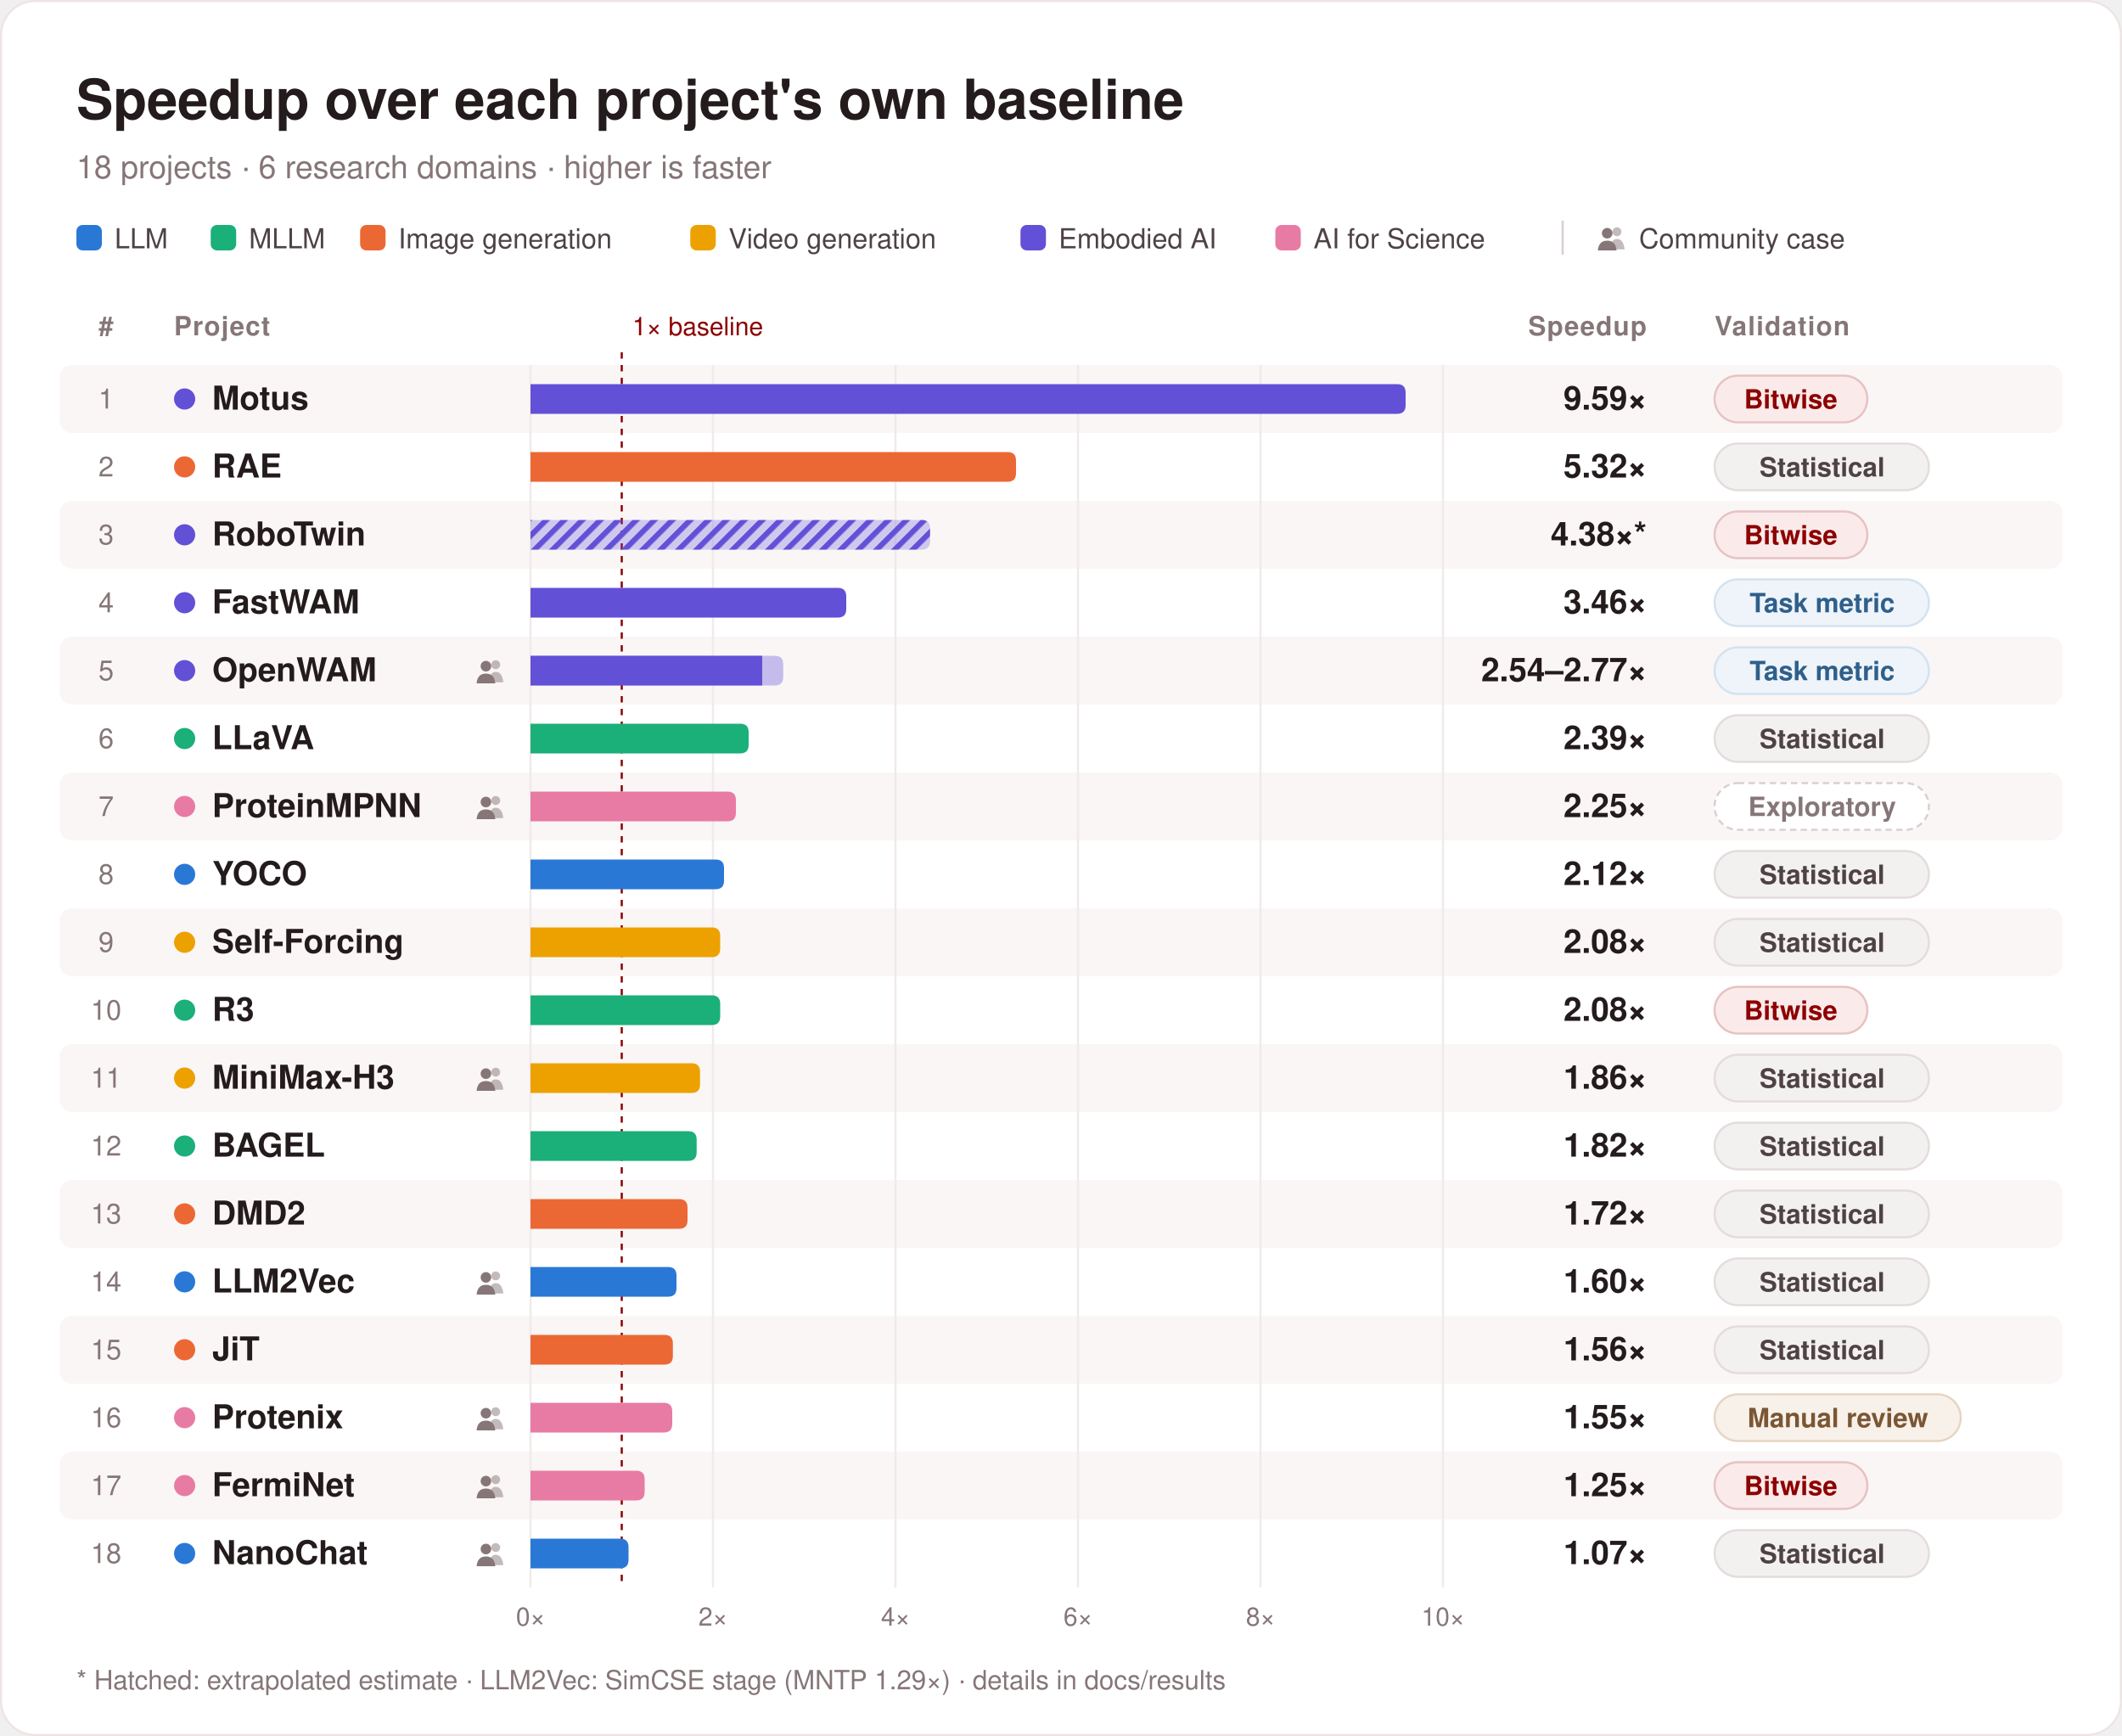
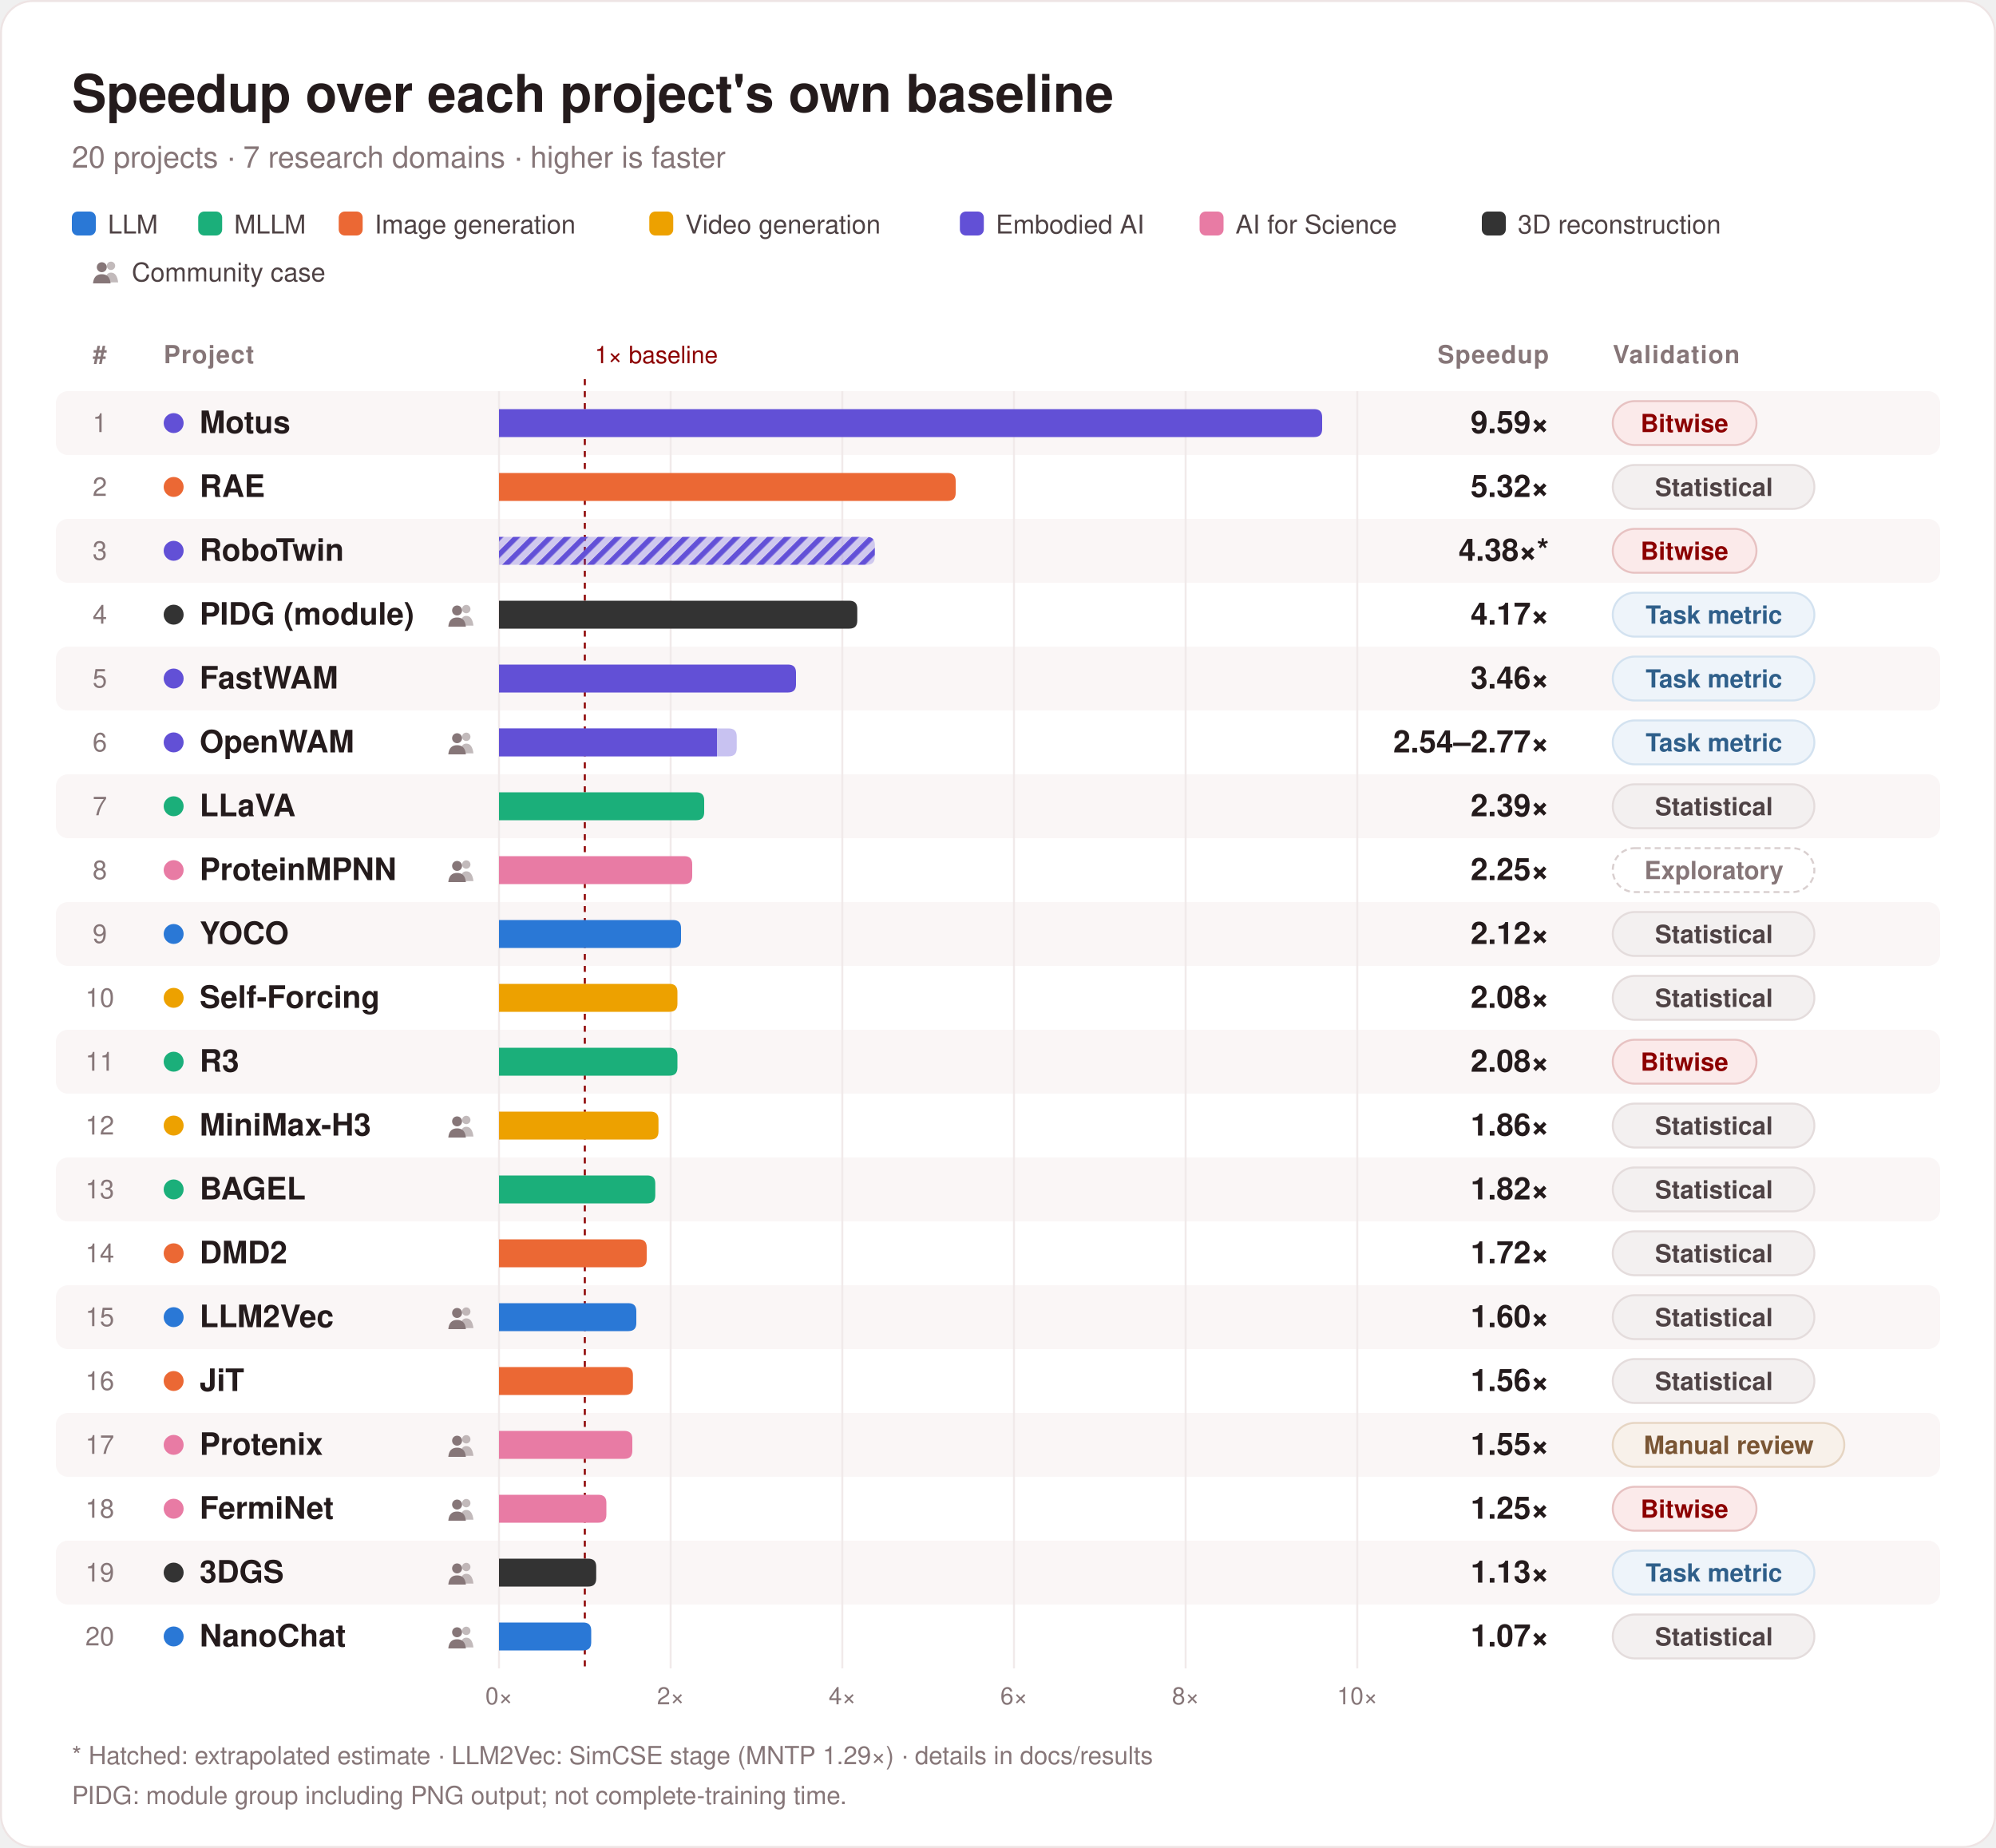
- <svg xmlns="http://www.w3.org/2000/svg" width="1000" height="818" viewBox="0 0 1000 818" role="img" aria-labelledby="t d">
+ <svg xmlns="http://www.w3.org/2000/svg" width="1000" height="926" viewBox="0 0 1000 926" role="img" aria-labelledby="t d">
  <defs>
    <pattern id="h-llm" width="6" height="6" patternUnits="userSpaceOnUse" patternTransform="rotate(45)">
      <rect width="6" height="6" fill="#2a78d6" fill-opacity=".28" />
      <rect width="2.6" height="6" fill="#2a78d6" />
    </pattern>
    <pattern id="h-mllm" width="6" height="6" patternUnits="userSpaceOnUse" patternTransform="rotate(45)">
      <rect width="6" height="6" fill="#1baf7a" fill-opacity=".28" />
      <rect width="2.6" height="6" fill="#1baf7a" />
    </pattern>
    <pattern id="h-img" width="6" height="6" patternUnits="userSpaceOnUse" patternTransform="rotate(45)">
      <rect width="6" height="6" fill="#eb6834" fill-opacity=".28" />
      <rect width="2.6" height="6" fill="#eb6834" />
    </pattern>
    <pattern id="h-vid" width="6" height="6" patternUnits="userSpaceOnUse" patternTransform="rotate(45)">
      <rect width="6" height="6" fill="#eda100" fill-opacity=".28" />
      <rect width="2.6" height="6" fill="#eda100" />
    </pattern>
    <pattern id="h-emb" width="6" height="6" patternUnits="userSpaceOnUse" patternTransform="rotate(45)">
      <rect width="6" height="6" fill="#6250d6" fill-opacity=".28" />
      <rect width="2.6" height="6" fill="#6250d6" />
    </pattern>
    <pattern id="h-sci" width="6" height="6" patternUnits="userSpaceOnUse" patternTransform="rotate(45)">
      <rect width="6" height="6" fill="#e87ba4" fill-opacity=".28" />
      <rect width="2.6" height="6" fill="#e87ba4" />
    </pattern>
+     <pattern id="h-3d" width="6" height="6" patternUnits="userSpaceOnUse" patternTransform="rotate(45)">
+       <rect width="6" height="6" fill="#333333" fill-opacity=".28" />
+       <rect width="2.6" height="6" fill="#333333" />
+     </pattern>
    <style>text{font-family:-apple-system,BlinkMacSystemFont,"Segoe UI","Helvetica Neue",Helvetica,Arial,"PingFang SC","Hiragino Sans GB","Microsoft YaHei","Noto Sans CJK SC",sans-serif}.title{font-size:26px;font-weight:700;fill:#241B1C}.sub{font-size:15px;fill:#867678}.col{font-size:12.5px;font-weight:600;fill:#867678;letter-spacing:.04em}.rank{font-size:13px;fill:#867678;font-variant-numeric:tabular-nums}.name{font-size:15.5px;font-weight:600;fill:#241B1C}.dom{font-size:13px;fill:#867678}.val{font-size:15.5px;font-weight:700;fill:#241B1C;font-variant-numeric:tabular-nums}.chip{font-size:12.5px;font-weight:600}.leg{font-size:13px;fill:#4E4244}.tick{font-size:12px;fill:#867678;font-variant-numeric:tabular-nums}.foot{font-size:12.5px;fill:#867678}.big{font-size:26px;font-weight:800;fill:#241B1C;font-variant-numeric:tabular-nums}.tl{font-size:13px;fill:#4E4244;font-variant-numeric:tabular-nums}.tlb{font-size:13px;font-weight:700;fill:#241B1C;font-variant-numeric:tabular-nums}.q{font-size:13px;fill:#4E4244}</style>
  </defs>
-   <rect x="0.5" y="0.5" width="999" height="817" rx="16" fill="#FFFFFF" stroke="#EEE4E4" />
+   <rect x="0.5" y="0.5" width="999" height="925" rx="16" fill="#FFFFFF" stroke="#EEE4E4" />
  <text x="36" y="56" class="title">Speedup over each project's own baseline</text>
-   <text x="36" y="84" class="sub">18 projects · 6 research domains · higher is faster</text>
+   <text x="36" y="84" class="sub">20 projects · 7 research domains · higher is faster</text>
  <rect x="36" y="106" width="12" height="12" rx="3" fill="#2a78d6" />
  <text x="54" y="117" class="leg">LLM</text>
  <rect x="99.3" y="106" width="12" height="12" rx="3" fill="#1baf7a" />
  <text x="117.3" y="117" class="leg">MLLM</text>
  <rect x="169.7" y="106" width="12" height="12" rx="3" fill="#eb6834" />
  <text x="187.7" y="117" class="leg">Image generation</text>
  <rect x="325.3" y="106" width="12" height="12" rx="3" fill="#eda100" />
  <text x="343.3" y="117" class="leg">Video generation</text>
  <rect x="480.9" y="106" width="12" height="12" rx="3" fill="#6250d6" />
  <text x="498.9" y="117" class="leg">Embodied AI</text>
-   <rect x="601.0" y="106" width="12" height="12" rx="3" fill="#e87ba4" />
-   <text x="619.0" y="117" class="leg">AI for Science</text>
-   <line x1="736.4" y1="104" x2="736.4" y2="120" stroke="#D9CFCF" stroke-width="1" />
-   <g fill="#867678">
-     <g fill-opacity=".5">
-       <circle cx="762.0" cy="109.2" r="2.1" />
-       <path d="M758.8 117.5Q759.2 112.6 762.0 112.6Q765.0 112.6 765.6 117.5Z" />
-     </g>
-     <circle cx="757.4" cy="109.9" r="2.5" />
-     <path d="M753.0 118.0Q753.4 113.4 757.4 113.4Q761.4 113.4 761.8 118.0Z" />
-   </g>
-   <text x="772.4" y="117" class="leg">Community case</text>
-   <text x="50" y="158" class="col" text-anchor="middle">#</text>
-   <text x="82" y="158" class="col">Project</text>
-   <text x="776" y="158" class="col" text-anchor="end">Speedup</text>
-   <text x="808" y="158" class="col">Validation</text>
-   <rect x="28" y="172" width="944" height="32" rx="6" fill="#FAF6F6" />
-   <rect x="28" y="236" width="944" height="32" rx="6" fill="#FAF6F6" />
-   <rect x="28" y="300" width="944" height="32" rx="6" fill="#FAF6F6" />
-   <rect x="28" y="364" width="944" height="32" rx="6" fill="#FAF6F6" />
-   <rect x="28" y="428" width="944" height="32" rx="6" fill="#FAF6F6" />
-   <rect x="28" y="492" width="944" height="32" rx="6" fill="#FAF6F6" />
-   <rect x="28" y="556" width="944" height="32" rx="6" fill="#FAF6F6" />
-   <rect x="28" y="620" width="944" height="32" rx="6" fill="#FAF6F6" />
-   <rect x="28" y="684" width="944" height="32" rx="6" fill="#FAF6F6" />
-   <line x1="250.0" y1="172" x2="250.0" y2="748" stroke="#F1EAEA" stroke-width="1" />
-   <text x="250.0" y="766" class="tick" text-anchor="middle">0×</text>
-   <line x1="336.0" y1="172" x2="336.0" y2="748" stroke="#F1EAEA" stroke-width="1" />
-   <text x="336.0" y="766" class="tick" text-anchor="middle">2×</text>
-   <line x1="422.0" y1="172" x2="422.0" y2="748" stroke="#F1EAEA" stroke-width="1" />
-   <text x="422.0" y="766" class="tick" text-anchor="middle">4×</text>
-   <line x1="508.0" y1="172" x2="508.0" y2="748" stroke="#F1EAEA" stroke-width="1" />
-   <text x="508.0" y="766" class="tick" text-anchor="middle">6×</text>
-   <line x1="594.0" y1="172" x2="594.0" y2="748" stroke="#F1EAEA" stroke-width="1" />
-   <text x="594.0" y="766" class="tick" text-anchor="middle">8×</text>
-   <line x1="680.0" y1="172" x2="680.0" y2="748" stroke="#F1EAEA" stroke-width="1" />
-   <text x="680.0" y="766" class="tick" text-anchor="middle">10×</text>
-   <line x1="293.0" y1="166" x2="293.0" y2="748" stroke="#8C0000" stroke-width="1" stroke-dasharray="3 3" />
-   <text x="298.0" y="158" class="tick" fill="#8C0000" style="fill:#8C0000">1× baseline</text>
-   <text x="50" y="192.5" class="rank" text-anchor="middle">1</text>
-   <circle cx="87" cy="188.0" r="5" fill="#6250d6" />
-   <text x="100" y="193.0" class="name">Motus</text>
-   <path d="M250.0 181.0H658.4Q662.4 181.0 662.4 185.0V191.0Q662.4 195.0 658.4 195.0H250.0Z" fill="#6250d6" />
-   <text x="776" y="193.0" class="val" text-anchor="end">9.59×</text>
-   <rect x="808" y="177.0" width="72" height="22" rx="11" fill="#FBEAEA" stroke="#E7C2C2" />
-   <text x="843.9" y="192.5" class="chip" text-anchor="middle" style="fill:#8C0000">Bitwise</text>
-   <text x="50" y="224.5" class="rank" text-anchor="middle">2</text>
-   <circle cx="87" cy="220.0" r="5" fill="#eb6834" />
-   <text x="100" y="225.0" class="name">RAE</text>
-   <path d="M250.0 213.0H474.8Q478.8 213.0 478.8 217.0V223.0Q478.8 227.0 474.8 227.0H250.0Z" fill="#eb6834" />
-   <text x="776" y="225.0" class="val" text-anchor="end">5.32×</text>
-   <rect x="808" y="209.0" width="101" height="22" rx="11" fill="#F3F0F0" stroke="#E4DCDC" />
-   <text x="858.7" y="224.5" class="chip" text-anchor="middle" style="fill:#4E4244">Statistical</text>
-   <text x="50" y="256.5" class="rank" text-anchor="middle">3</text>
-   <circle cx="87" cy="252.0" r="5" fill="#6250d6" />
-   <text x="100" y="257.0" class="name">RoboTwin</text>
-   <path d="M250.0 245.0H434.3Q438.3 245.0 438.3 249.0V255.0Q438.3 259.0 434.3 259.0H250.0Z" fill="url(#h-emb)" />
-   <text x="776" y="257.0" class="val" text-anchor="end">4.38×*</text>
-   <rect x="808" y="241.0" width="72" height="22" rx="11" fill="#FBEAEA" stroke="#E7C2C2" />
-   <text x="843.9" y="256.5" class="chip" text-anchor="middle" style="fill:#8C0000">Bitwise</text>
-   <text x="50" y="288.5" class="rank" text-anchor="middle">4</text>
-   <circle cx="87" cy="284.0" r="5" fill="#6250d6" />
-   <text x="100" y="289.0" class="name">FastWAM</text>
-   <path d="M250.0 277.0H394.8Q398.8 277.0 398.8 281.0V287.0Q398.8 291.0 394.8 291.0H250.0Z" fill="#6250d6" />
-   <text x="776" y="289.0" class="val" text-anchor="end">3.46×</text>
-   <rect x="808" y="273.0" width="101" height="22" rx="11" fill="#EEF4FA" stroke="#D3E2F0" />
-   <text x="858.7" y="288.5" class="chip" text-anchor="middle" style="fill:#2F5F8A">Task metric</text>
-   <text x="50" y="320.5" class="rank" text-anchor="middle">5</text>
-   <circle cx="87" cy="316.0" r="5" fill="#6250d6" />
-   <text x="100" y="321.0" class="name">OpenWAM</text>
-   <g fill="#867678">
-     <g fill-opacity=".5">
-       <circle cx="233.6" cy="313.2" r="2.1" />
-       <path d="M230.4 321.5Q230.8 316.6 233.6 316.6Q236.6 316.6 237.2 321.5Z" />
-     </g>
-     <circle cx="229.0" cy="313.9" r="2.5" />
-     <path d="M224.6 322.0Q225.0 317.4 229.0 317.4Q233.0 317.4 233.4 322.0Z" />
-   </g>
-   <path d="M250.0 309.0H365.1Q369.1 309.0 369.1 313.0V319.0Q369.1 323.0 365.1 323.0H250.0Z" fill="#6250d6" fill-opacity=".35" />
-   <path d="M250.0 309.0H359.2Q359.2 309.0 359.2 309.0V323.0Q359.2 323.0 359.2 323.0H250.0Z" fill="#6250d6" />
-   <text x="776" y="321.0" class="val" text-anchor="end">2.54–2.77×</text>
-   <rect x="808" y="305.0" width="101" height="22" rx="11" fill="#EEF4FA" stroke="#D3E2F0" />
-   <text x="858.7" y="320.5" class="chip" text-anchor="middle" style="fill:#2F5F8A">Task metric</text>
-   <text x="50" y="352.5" class="rank" text-anchor="middle">6</text>
-   <circle cx="87" cy="348.0" r="5" fill="#1baf7a" />
-   <text x="100" y="353.0" class="name">LLaVA</text>
-   <path d="M250.0 341.0H348.8Q352.8 341.0 352.8 345.0V351.0Q352.8 355.0 348.8 355.0H250.0Z" fill="#1baf7a" />
-   <text x="776" y="353.0" class="val" text-anchor="end">2.39×</text>
-   <rect x="808" y="337.0" width="101" height="22" rx="11" fill="#F3F0F0" stroke="#E4DCDC" />
-   <text x="858.7" y="352.5" class="chip" text-anchor="middle" style="fill:#4E4244">Statistical</text>
-   <text x="50" y="384.5" class="rank" text-anchor="middle">7</text>
-   <circle cx="87" cy="380.0" r="5" fill="#e87ba4" />
-   <text x="100" y="385.0" class="name">ProteinMPNN</text>
-   <g fill="#867678">
-     <g fill-opacity=".5">
-       <circle cx="233.6" cy="377.2" r="2.1" />
-       <path d="M230.4 385.5Q230.8 380.6 233.6 380.6Q236.6 380.6 237.2 385.5Z" />
-     </g>
-     <circle cx="229.0" cy="377.9" r="2.5" />
-     <path d="M224.6 386.0Q225.0 381.4 229.0 381.4Q233.0 381.4 233.4 386.0Z" />
-   </g>
-   <path d="M250.0 373.0H342.8Q346.8 373.0 346.8 377.0V383.0Q346.8 387.0 342.8 387.0H250.0Z" fill="#e87ba4" />
-   <text x="776" y="385.0" class="val" text-anchor="end">2.25×</text>
-   <rect x="808" y="369.0" width="101" height="22" rx="11" fill="#FFFFFF" stroke="#D9CFCF" stroke-dasharray="3 2" />
-   <text x="858.7" y="384.5" class="chip" text-anchor="middle" style="fill:#867678">Exploratory</text>
-   <text x="50" y="416.5" class="rank" text-anchor="middle">8</text>
-   <circle cx="87" cy="412.0" r="5" fill="#2a78d6" />
-   <text x="100" y="417.0" class="name">YOCO</text>
-   <path d="M250.0 405.0H337.2Q341.2 405.0 341.2 409.0V415.0Q341.2 419.0 337.2 419.0H250.0Z" fill="#2a78d6" />
-   <text x="776" y="417.0" class="val" text-anchor="end">2.12×</text>
-   <rect x="808" y="401.0" width="101" height="22" rx="11" fill="#F3F0F0" stroke="#E4DCDC" />
-   <text x="858.7" y="416.5" class="chip" text-anchor="middle" style="fill:#4E4244">Statistical</text>
-   <text x="50" y="448.5" class="rank" text-anchor="middle">9</text>
-   <circle cx="87" cy="444.0" r="5" fill="#eda100" />
-   <text x="100" y="449.0" class="name">Self-Forcing</text>
-   <path d="M250.0 437.0H335.4Q339.4 437.0 339.4 441.0V447.0Q339.4 451.0 335.4 451.0H250.0Z" fill="#eda100" />
-   <text x="776" y="449.0" class="val" text-anchor="end">2.08×</text>
-   <rect x="808" y="433.0" width="101" height="22" rx="11" fill="#F3F0F0" stroke="#E4DCDC" />
-   <text x="858.7" y="448.5" class="chip" text-anchor="middle" style="fill:#4E4244">Statistical</text>
-   <text x="50" y="480.5" class="rank" text-anchor="middle">10</text>
-   <circle cx="87" cy="476.0" r="5" fill="#1baf7a" />
-   <text x="100" y="481.0" class="name">R3</text>
-   <path d="M250.0 469.0H335.4Q339.4 469.0 339.4 473.0V479.0Q339.4 483.0 335.4 483.0H250.0Z" fill="#1baf7a" />
-   <text x="776" y="481.0" class="val" text-anchor="end">2.08×</text>
-   <rect x="808" y="465.0" width="72" height="22" rx="11" fill="#FBEAEA" stroke="#E7C2C2" />
-   <text x="843.9" y="480.5" class="chip" text-anchor="middle" style="fill:#8C0000">Bitwise</text>
-   <text x="50" y="512.5" class="rank" text-anchor="middle">11</text>
-   <circle cx="87" cy="508.0" r="5" fill="#eda100" />
-   <text x="100" y="513.0" class="name">MiniMax-H3</text>
-   <g fill="#867678">
-     <g fill-opacity=".5">
-       <circle cx="233.6" cy="505.2" r="2.1" />
-       <path d="M230.4 513.5Q230.8 508.6 233.6 508.6Q236.6 508.6 237.2 513.5Z" />
-     </g>
-     <circle cx="229.0" cy="505.9" r="2.5" />
-     <path d="M224.6 514.0Q225.0 509.4 229.0 509.4Q233.0 509.4 233.4 514.0Z" />
-   </g>
-   <path d="M250.0 501.0H325.9Q329.9 501.0 329.9 505.0V511.0Q329.9 515.0 325.9 515.0H250.0Z" fill="#eda100" />
-   <text x="776" y="513.0" class="val" text-anchor="end">1.86×</text>
-   <rect x="808" y="497.0" width="101" height="22" rx="11" fill="#F3F0F0" stroke="#E4DCDC" />
-   <text x="858.7" y="512.5" class="chip" text-anchor="middle" style="fill:#4E4244">Statistical</text>
-   <text x="50" y="544.5" class="rank" text-anchor="middle">12</text>
-   <circle cx="87" cy="540.0" r="5" fill="#1baf7a" />
-   <text x="100" y="545.0" class="name">BAGEL</text>
-   <path d="M250.0 533.0H324.3Q328.3 533.0 328.3 537.0V543.0Q328.3 547.0 324.3 547.0H250.0Z" fill="#1baf7a" />
-   <text x="776" y="545.0" class="val" text-anchor="end">1.82×</text>
-   <rect x="808" y="529.0" width="101" height="22" rx="11" fill="#F3F0F0" stroke="#E4DCDC" />
-   <text x="858.7" y="544.5" class="chip" text-anchor="middle" style="fill:#4E4244">Statistical</text>
-   <text x="50" y="576.5" class="rank" text-anchor="middle">13</text>
-   <circle cx="87" cy="572.0" r="5" fill="#eb6834" />
-   <text x="100" y="577.0" class="name">DMD2</text>
-   <path d="M250.0 565.0H320.0Q324.0 565.0 324.0 569.0V575.0Q324.0 579.0 320.0 579.0H250.0Z" fill="#eb6834" />
-   <text x="776" y="577.0" class="val" text-anchor="end">1.72×</text>
-   <rect x="808" y="561.0" width="101" height="22" rx="11" fill="#F3F0F0" stroke="#E4DCDC" />
-   <text x="858.7" y="576.5" class="chip" text-anchor="middle" style="fill:#4E4244">Statistical</text>
-   <text x="50" y="608.5" class="rank" text-anchor="middle">14</text>
-   <circle cx="87" cy="604.0" r="5" fill="#2a78d6" />
-   <text x="100" y="609.0" class="name">LLM2Vec</text>
-   <g fill="#867678">
-     <g fill-opacity=".5">
-       <circle cx="233.6" cy="601.2" r="2.1" />
-       <path d="M230.4 609.5Q230.8 604.6 233.6 604.6Q236.6 604.6 237.2 609.5Z" />
-     </g>
-     <circle cx="229.0" cy="601.9" r="2.5" />
-     <path d="M224.6 610.0Q225.0 605.4 229.0 605.4Q233.0 605.4 233.4 610.0Z" />
-   </g>
-   <path d="M250.0 597.0H314.8Q318.8 597.0 318.8 601.0V607.0Q318.8 611.0 314.8 611.0H250.0Z" fill="#2a78d6" />
-   <text x="776" y="609.0" class="val" text-anchor="end">1.60×</text>
-   <rect x="808" y="593.0" width="101" height="22" rx="11" fill="#F3F0F0" stroke="#E4DCDC" />
-   <text x="858.7" y="608.5" class="chip" text-anchor="middle" style="fill:#4E4244">Statistical</text>
-   <text x="50" y="640.5" class="rank" text-anchor="middle">15</text>
-   <circle cx="87" cy="636.0" r="5" fill="#eb6834" />
-   <text x="100" y="641.0" class="name">JiT</text>
-   <path d="M250.0 629.0H313.1Q317.1 629.0 317.1 633.0V639.0Q317.1 643.0 313.1 643.0H250.0Z" fill="#eb6834" />
-   <text x="776" y="641.0" class="val" text-anchor="end">1.56×</text>
-   <rect x="808" y="625.0" width="101" height="22" rx="11" fill="#F3F0F0" stroke="#E4DCDC" />
-   <text x="858.7" y="640.5" class="chip" text-anchor="middle" style="fill:#4E4244">Statistical</text>
-   <text x="50" y="672.5" class="rank" text-anchor="middle">16</text>
-   <circle cx="87" cy="668.0" r="5" fill="#e87ba4" />
-   <text x="100" y="673.0" class="name">Protenix</text>
-   <g fill="#867678">
-     <g fill-opacity=".5">
-       <circle cx="233.6" cy="665.2" r="2.1" />
-       <path d="M230.4 673.5Q230.8 668.6 233.6 668.6Q236.6 668.6 237.2 673.5Z" />
-     </g>
-     <circle cx="229.0" cy="665.9" r="2.5" />
-     <path d="M224.6 674.0Q225.0 669.4 229.0 669.4Q233.0 669.4 233.4 674.0Z" />
-   </g>
-   <path d="M250.0 661.0H312.8Q316.8 661.0 316.8 665.0V671.0Q316.8 675.0 312.8 675.0H250.0Z" fill="#e87ba4" />
-   <text x="776" y="673.0" class="val" text-anchor="end">1.55×</text>
-   <rect x="808" y="657.0" width="116" height="22" rx="11" fill="#F8F1EA" stroke="#E6D5C3" />
-   <text x="866.1" y="672.5" class="chip" text-anchor="middle" style="fill:#7A5634">Manual review</text>
-   <text x="50" y="704.5" class="rank" text-anchor="middle">17</text>
-   <circle cx="87" cy="700.0" r="5" fill="#e87ba4" />
-   <text x="100" y="705.0" class="name">FermiNet</text>
-   <g fill="#867678">
-     <g fill-opacity=".5">
-       <circle cx="233.6" cy="697.2" r="2.1" />
-       <path d="M230.4 705.5Q230.8 700.6 233.6 700.6Q236.6 700.6 237.2 705.5Z" />
-     </g>
-     <circle cx="229.0" cy="697.9" r="2.5" />
-     <path d="M224.6 706.0Q225.0 701.4 229.0 701.4Q233.0 701.4 233.4 706.0Z" />
-   </g>
-   <path d="M250.0 693.0H299.8Q303.8 693.0 303.8 697.0V703.0Q303.8 707.0 299.8 707.0H250.0Z" fill="#e87ba4" />
-   <text x="776" y="705.0" class="val" text-anchor="end">1.25×</text>
-   <rect x="808" y="689.0" width="72" height="22" rx="11" fill="#FBEAEA" stroke="#E7C2C2" />
-   <text x="843.9" y="704.5" class="chip" text-anchor="middle" style="fill:#8C0000">Bitwise</text>
-   <text x="50" y="736.5" class="rank" text-anchor="middle">18</text>
-   <circle cx="87" cy="732.0" r="5" fill="#2a78d6" />
-   <text x="100" y="737.0" class="name">NanoChat</text>
-   <g fill="#867678">
-     <g fill-opacity=".5">
-       <circle cx="233.6" cy="729.2" r="2.1" />
-       <path d="M230.4 737.5Q230.8 732.6 233.6 732.6Q236.6 732.6 237.2 737.5Z" />
-     </g>
-     <circle cx="229.0" cy="729.9" r="2.5" />
-     <path d="M224.6 738.0Q225.0 733.4 229.0 733.4Q233.0 733.4 233.4 738.0Z" />
-   </g>
-   <path d="M250.0 725.0H292.2Q296.2 725.0 296.2 729.0V735.0Q296.2 739.0 292.2 739.0H250.0Z" fill="#2a78d6" />
-   <text x="776" y="737.0" class="val" text-anchor="end">1.07×</text>
-   <rect x="808" y="721.0" width="101" height="22" rx="11" fill="#F3F0F0" stroke="#E4DCDC" />
-   <text x="858.7" y="736.5" class="chip" text-anchor="middle" style="fill:#4E4244">Statistical</text>
-   <text x="36" y="796" class="foot">* Hatched: extrapolated estimate · LLM2Vec: SimCSE stage (MNTP 1.29×) · details in docs/results</text>
+   <rect x="601" y="106" width="12" height="12" rx="3" fill="#e87ba4" />
+   <text x="619" y="117" class="leg">AI for Science</text>
+   <rect x="742.4" y="106" width="12" height="12" rx="3" fill="#333333" />
+   <text x="760.4" y="117" class="leg">3D reconstruction</text>
+   <g fill="#867678">
+     <g fill-opacity=".5">
+       <circle cx="55.6" cy="133.2" r="2.1" />
+       <path d="M52.4 141.5Q52.8 136.6 55.6 136.6Q58.6 136.6 59.2 141.5Z" />
+     </g>
+     <circle cx="51.0" cy="133.9" r="2.5" />
+     <path d="M46.6 142.0Q47.0 137.4 51.0 137.4Q55.0 137.4 55.4 142.0Z" />
+   </g>
+   <text x="66.0" y="141" class="leg">Community case</text>
+   <text x="50" y="182" class="col" text-anchor="middle">#</text>
+   <text x="82" y="182" class="col">Project</text>
+   <text x="776" y="182" class="col" text-anchor="end">Speedup</text>
+   <text x="808" y="182" class="col">Validation</text>
+   <rect x="28" y="196" width="944" height="32" rx="6" fill="#FAF6F6" />
+   <rect x="28" y="260" width="944" height="32" rx="6" fill="#FAF6F6" />
+   <rect x="28" y="324" width="944" height="32" rx="6" fill="#FAF6F6" />
+   <rect x="28" y="388" width="944" height="32" rx="6" fill="#FAF6F6" />
+   <rect x="28" y="452" width="944" height="32" rx="6" fill="#FAF6F6" />
+   <rect x="28" y="516" width="944" height="32" rx="6" fill="#FAF6F6" />
+   <rect x="28" y="580" width="944" height="32" rx="6" fill="#FAF6F6" />
+   <rect x="28" y="644" width="944" height="32" rx="6" fill="#FAF6F6" />
+   <rect x="28" y="708" width="944" height="32" rx="6" fill="#FAF6F6" />
+   <rect x="28" y="772" width="944" height="32" rx="6" fill="#FAF6F6" />
+   <line x1="250.0" y1="196" x2="250.0" y2="836" stroke="#F1EAEA" stroke-width="1" />
+   <text x="250.0" y="854" class="tick" text-anchor="middle">0×</text>
+   <line x1="336.0" y1="196" x2="336.0" y2="836" stroke="#F1EAEA" stroke-width="1" />
+   <text x="336.0" y="854" class="tick" text-anchor="middle">2×</text>
+   <line x1="422.0" y1="196" x2="422.0" y2="836" stroke="#F1EAEA" stroke-width="1" />
+   <text x="422.0" y="854" class="tick" text-anchor="middle">4×</text>
+   <line x1="508.0" y1="196" x2="508.0" y2="836" stroke="#F1EAEA" stroke-width="1" />
+   <text x="508.0" y="854" class="tick" text-anchor="middle">6×</text>
+   <line x1="594.0" y1="196" x2="594.0" y2="836" stroke="#F1EAEA" stroke-width="1" />
+   <text x="594.0" y="854" class="tick" text-anchor="middle">8×</text>
+   <line x1="680.0" y1="196" x2="680.0" y2="836" stroke="#F1EAEA" stroke-width="1" />
+   <text x="680.0" y="854" class="tick" text-anchor="middle">10×</text>
+   <line x1="293.0" y1="190" x2="293.0" y2="836" stroke="#8C0000" stroke-width="1" stroke-dasharray="3 3" />
+   <text x="298.0" y="182" class="tick" fill="#8C0000" style="fill:#8C0000">1× baseline</text>
+   <text x="50" y="216.5" class="rank" text-anchor="middle">1</text>
+   <circle cx="87" cy="212.0" r="5" fill="#6250d6" />
+   <text x="100" y="217.0" class="name">Motus</text>
+   <path d="M250.0 205.0H658.4Q662.4 205.0 662.4 209.0V215.0Q662.4 219.0 658.4 219.0H250.0Z" fill="#6250d6" />
+   <text x="776" y="217.0" class="val" text-anchor="end">9.59×</text>
+   <rect x="808" y="201.0" width="72" height="22" rx="11" fill="#FBEAEA" stroke="#E7C2C2" />
+   <text x="843.9" y="216.5" class="chip" text-anchor="middle" style="fill:#8C0000">Bitwise</text>
+   <text x="50" y="248.5" class="rank" text-anchor="middle">2</text>
+   <circle cx="87" cy="244.0" r="5" fill="#eb6834" />
+   <text x="100" y="249.0" class="name">RAE</text>
+   <path d="M250.0 237.0H474.8Q478.8 237.0 478.8 241.0V247.0Q478.8 251.0 474.8 251.0H250.0Z" fill="#eb6834" />
+   <text x="776" y="249.0" class="val" text-anchor="end">5.32×</text>
+   <rect x="808" y="233.0" width="101" height="22" rx="11" fill="#F3F0F0" stroke="#E4DCDC" />
+   <text x="858.7" y="248.5" class="chip" text-anchor="middle" style="fill:#4E4244">Statistical</text>
+   <text x="50" y="280.5" class="rank" text-anchor="middle">3</text>
+   <circle cx="87" cy="276.0" r="5" fill="#6250d6" />
+   <text x="100" y="281.0" class="name">RoboTwin</text>
+   <path d="M250.0 269.0H434.3Q438.3 269.0 438.3 273.0V279.0Q438.3 283.0 434.3 283.0H250.0Z" fill="url(#h-emb)" />
+   <text x="776" y="281.0" class="val" text-anchor="end">4.38×*</text>
+   <rect x="808" y="265.0" width="72" height="22" rx="11" fill="#FBEAEA" stroke="#E7C2C2" />
+   <text x="843.9" y="280.5" class="chip" text-anchor="middle" style="fill:#8C0000">Bitwise</text>
+   <text x="50" y="312.5" class="rank" text-anchor="middle">4</text>
+   <circle cx="87" cy="308.0" r="5" fill="#333333" />
+   <text x="100" y="313.0" class="name">PIDG (module)</text>
+   <g fill="#867678">
+     <g fill-opacity=".5">
+       <circle cx="233.6" cy="305.2" r="2.1" />
+       <path d="M230.4 313.5Q230.8 308.6 233.6 308.6Q236.6 308.6 237.2 313.5Z" />
+     </g>
+     <circle cx="229.0" cy="305.9" r="2.5" />
+     <path d="M224.6 314.0Q225.0 309.4 229.0 309.4Q233.0 309.4 233.4 314.0Z" />
+   </g>
+   <path d="M250.0 301.0H425.5Q429.5 301.0 429.5 305.0V311.0Q429.5 315.0 425.5 315.0H250.0Z" fill="#333333" />
+   <text x="776" y="313.0" class="val" text-anchor="end">4.17×</text>
+   <rect x="808" y="297.0" width="101" height="22" rx="11" fill="#EEF4FA" stroke="#D3E2F0" />
+   <text x="858.7" y="312.5" class="chip" text-anchor="middle" style="fill:#2F5F8A">Task metric</text>
+   <text x="50" y="344.5" class="rank" text-anchor="middle">5</text>
+   <circle cx="87" cy="340.0" r="5" fill="#6250d6" />
+   <text x="100" y="345.0" class="name">FastWAM</text>
+   <path d="M250.0 333.0H394.8Q398.8 333.0 398.8 337.0V343.0Q398.8 347.0 394.8 347.0H250.0Z" fill="#6250d6" />
+   <text x="776" y="345.0" class="val" text-anchor="end">3.46×</text>
+   <rect x="808" y="329.0" width="101" height="22" rx="11" fill="#EEF4FA" stroke="#D3E2F0" />
+   <text x="858.7" y="344.5" class="chip" text-anchor="middle" style="fill:#2F5F8A">Task metric</text>
+   <text x="50" y="376.5" class="rank" text-anchor="middle">6</text>
+   <circle cx="87" cy="372.0" r="5" fill="#6250d6" />
+   <text x="100" y="377.0" class="name">OpenWAM</text>
+   <g fill="#867678">
+     <g fill-opacity=".5">
+       <circle cx="233.6" cy="369.2" r="2.1" />
+       <path d="M230.4 377.5Q230.8 372.6 233.6 372.6Q236.6 372.6 237.2 377.5Z" />
+     </g>
+     <circle cx="229.0" cy="369.9" r="2.5" />
+     <path d="M224.6 378.0Q225.0 373.4 229.0 373.4Q233.0 373.4 233.4 378.0Z" />
+   </g>
+   <path d="M250.0 365.0H365.1Q369.1 365.0 369.1 369.0V375.0Q369.1 379.0 365.1 379.0H250.0Z" fill="#6250d6" fill-opacity=".35" />
+   <path d="M250.0 365.0H359.2Q359.2 365.0 359.2 365.0V379.0Q359.2 379.0 359.2 379.0H250.0Z" fill="#6250d6" />
+   <text x="776" y="377.0" class="val" text-anchor="end">2.54–2.77×</text>
+   <rect x="808" y="361.0" width="101" height="22" rx="11" fill="#EEF4FA" stroke="#D3E2F0" />
+   <text x="858.7" y="376.5" class="chip" text-anchor="middle" style="fill:#2F5F8A">Task metric</text>
+   <text x="50" y="408.5" class="rank" text-anchor="middle">7</text>
+   <circle cx="87" cy="404.0" r="5" fill="#1baf7a" />
+   <text x="100" y="409.0" class="name">LLaVA</text>
+   <path d="M250.0 397.0H348.8Q352.8 397.0 352.8 401.0V407.0Q352.8 411.0 348.8 411.0H250.0Z" fill="#1baf7a" />
+   <text x="776" y="409.0" class="val" text-anchor="end">2.39×</text>
+   <rect x="808" y="393.0" width="101" height="22" rx="11" fill="#F3F0F0" stroke="#E4DCDC" />
+   <text x="858.7" y="408.5" class="chip" text-anchor="middle" style="fill:#4E4244">Statistical</text>
+   <text x="50" y="440.5" class="rank" text-anchor="middle">8</text>
+   <circle cx="87" cy="436.0" r="5" fill="#e87ba4" />
+   <text x="100" y="441.0" class="name">ProteinMPNN</text>
+   <g fill="#867678">
+     <g fill-opacity=".5">
+       <circle cx="233.6" cy="433.2" r="2.1" />
+       <path d="M230.4 441.5Q230.8 436.6 233.6 436.6Q236.6 436.6 237.2 441.5Z" />
+     </g>
+     <circle cx="229.0" cy="433.9" r="2.5" />
+     <path d="M224.6 442.0Q225.0 437.4 229.0 437.4Q233.0 437.4 233.4 442.0Z" />
+   </g>
+   <path d="M250.0 429.0H342.8Q346.8 429.0 346.8 433.0V439.0Q346.8 443.0 342.8 443.0H250.0Z" fill="#e87ba4" />
+   <text x="776" y="441.0" class="val" text-anchor="end">2.25×</text>
+   <rect x="808" y="425.0" width="101" height="22" rx="11" fill="#FFFFFF" stroke="#D9CFCF" stroke-dasharray="3 2" />
+   <text x="858.7" y="440.5" class="chip" text-anchor="middle" style="fill:#867678">Exploratory</text>
+   <text x="50" y="472.5" class="rank" text-anchor="middle">9</text>
+   <circle cx="87" cy="468.0" r="5" fill="#2a78d6" />
+   <text x="100" y="473.0" class="name">YOCO</text>
+   <path d="M250.0 461.0H337.2Q341.2 461.0 341.2 465.0V471.0Q341.2 475.0 337.2 475.0H250.0Z" fill="#2a78d6" />
+   <text x="776" y="473.0" class="val" text-anchor="end">2.12×</text>
+   <rect x="808" y="457.0" width="101" height="22" rx="11" fill="#F3F0F0" stroke="#E4DCDC" />
+   <text x="858.7" y="472.5" class="chip" text-anchor="middle" style="fill:#4E4244">Statistical</text>
+   <text x="50" y="504.5" class="rank" text-anchor="middle">10</text>
+   <circle cx="87" cy="500.0" r="5" fill="#eda100" />
+   <text x="100" y="505.0" class="name">Self-Forcing</text>
+   <path d="M250.0 493.0H335.4Q339.4 493.0 339.4 497.0V503.0Q339.4 507.0 335.4 507.0H250.0Z" fill="#eda100" />
+   <text x="776" y="505.0" class="val" text-anchor="end">2.08×</text>
+   <rect x="808" y="489.0" width="101" height="22" rx="11" fill="#F3F0F0" stroke="#E4DCDC" />
+   <text x="858.7" y="504.5" class="chip" text-anchor="middle" style="fill:#4E4244">Statistical</text>
+   <text x="50" y="536.5" class="rank" text-anchor="middle">11</text>
+   <circle cx="87" cy="532.0" r="5" fill="#1baf7a" />
+   <text x="100" y="537.0" class="name">R3</text>
+   <path d="M250.0 525.0H335.4Q339.4 525.0 339.4 529.0V535.0Q339.4 539.0 335.4 539.0H250.0Z" fill="#1baf7a" />
+   <text x="776" y="537.0" class="val" text-anchor="end">2.08×</text>
+   <rect x="808" y="521.0" width="72" height="22" rx="11" fill="#FBEAEA" stroke="#E7C2C2" />
+   <text x="843.9" y="536.5" class="chip" text-anchor="middle" style="fill:#8C0000">Bitwise</text>
+   <text x="50" y="568.5" class="rank" text-anchor="middle">12</text>
+   <circle cx="87" cy="564.0" r="5" fill="#eda100" />
+   <text x="100" y="569.0" class="name">MiniMax-H3</text>
+   <g fill="#867678">
+     <g fill-opacity=".5">
+       <circle cx="233.6" cy="561.2" r="2.1" />
+       <path d="M230.4 569.5Q230.8 564.6 233.6 564.6Q236.6 564.6 237.2 569.5Z" />
+     </g>
+     <circle cx="229.0" cy="561.9" r="2.5" />
+     <path d="M224.6 570.0Q225.0 565.4 229.0 565.4Q233.0 565.4 233.4 570.0Z" />
+   </g>
+   <path d="M250.0 557.0H325.9Q329.9 557.0 329.9 561.0V567.0Q329.9 571.0 325.9 571.0H250.0Z" fill="#eda100" />
+   <text x="776" y="569.0" class="val" text-anchor="end">1.86×</text>
+   <rect x="808" y="553.0" width="101" height="22" rx="11" fill="#F3F0F0" stroke="#E4DCDC" />
+   <text x="858.7" y="568.5" class="chip" text-anchor="middle" style="fill:#4E4244">Statistical</text>
+   <text x="50" y="600.5" class="rank" text-anchor="middle">13</text>
+   <circle cx="87" cy="596.0" r="5" fill="#1baf7a" />
+   <text x="100" y="601.0" class="name">BAGEL</text>
+   <path d="M250.0 589.0H324.3Q328.3 589.0 328.3 593.0V599.0Q328.3 603.0 324.3 603.0H250.0Z" fill="#1baf7a" />
+   <text x="776" y="601.0" class="val" text-anchor="end">1.82×</text>
+   <rect x="808" y="585.0" width="101" height="22" rx="11" fill="#F3F0F0" stroke="#E4DCDC" />
+   <text x="858.7" y="600.5" class="chip" text-anchor="middle" style="fill:#4E4244">Statistical</text>
+   <text x="50" y="632.5" class="rank" text-anchor="middle">14</text>
+   <circle cx="87" cy="628.0" r="5" fill="#eb6834" />
+   <text x="100" y="633.0" class="name">DMD2</text>
+   <path d="M250.0 621.0H320.0Q324.0 621.0 324.0 625.0V631.0Q324.0 635.0 320.0 635.0H250.0Z" fill="#eb6834" />
+   <text x="776" y="633.0" class="val" text-anchor="end">1.72×</text>
+   <rect x="808" y="617.0" width="101" height="22" rx="11" fill="#F3F0F0" stroke="#E4DCDC" />
+   <text x="858.7" y="632.5" class="chip" text-anchor="middle" style="fill:#4E4244">Statistical</text>
+   <text x="50" y="664.5" class="rank" text-anchor="middle">15</text>
+   <circle cx="87" cy="660.0" r="5" fill="#2a78d6" />
+   <text x="100" y="665.0" class="name">LLM2Vec</text>
+   <g fill="#867678">
+     <g fill-opacity=".5">
+       <circle cx="233.6" cy="657.2" r="2.1" />
+       <path d="M230.4 665.5Q230.8 660.6 233.6 660.6Q236.6 660.6 237.2 665.5Z" />
+     </g>
+     <circle cx="229.0" cy="657.9" r="2.5" />
+     <path d="M224.6 666.0Q225.0 661.4 229.0 661.4Q233.0 661.4 233.4 666.0Z" />
+   </g>
+   <path d="M250.0 653.0H314.8Q318.8 653.0 318.8 657.0V663.0Q318.8 667.0 314.8 667.0H250.0Z" fill="#2a78d6" />
+   <text x="776" y="665.0" class="val" text-anchor="end">1.60×</text>
+   <rect x="808" y="649.0" width="101" height="22" rx="11" fill="#F3F0F0" stroke="#E4DCDC" />
+   <text x="858.7" y="664.5" class="chip" text-anchor="middle" style="fill:#4E4244">Statistical</text>
+   <text x="50" y="696.5" class="rank" text-anchor="middle">16</text>
+   <circle cx="87" cy="692.0" r="5" fill="#eb6834" />
+   <text x="100" y="697.0" class="name">JiT</text>
+   <path d="M250.0 685.0H313.1Q317.1 685.0 317.1 689.0V695.0Q317.1 699.0 313.1 699.0H250.0Z" fill="#eb6834" />
+   <text x="776" y="697.0" class="val" text-anchor="end">1.56×</text>
+   <rect x="808" y="681.0" width="101" height="22" rx="11" fill="#F3F0F0" stroke="#E4DCDC" />
+   <text x="858.7" y="696.5" class="chip" text-anchor="middle" style="fill:#4E4244">Statistical</text>
+   <text x="50" y="728.5" class="rank" text-anchor="middle">17</text>
+   <circle cx="87" cy="724.0" r="5" fill="#e87ba4" />
+   <text x="100" y="729.0" class="name">Protenix</text>
+   <g fill="#867678">
+     <g fill-opacity=".5">
+       <circle cx="233.6" cy="721.2" r="2.1" />
+       <path d="M230.4 729.5Q230.8 724.6 233.6 724.6Q236.6 724.6 237.2 729.5Z" />
+     </g>
+     <circle cx="229.0" cy="721.9" r="2.5" />
+     <path d="M224.6 730.0Q225.0 725.4 229.0 725.4Q233.0 725.4 233.4 730.0Z" />
+   </g>
+   <path d="M250.0 717.0H312.8Q316.8 717.0 316.8 721.0V727.0Q316.8 731.0 312.8 731.0H250.0Z" fill="#e87ba4" />
+   <text x="776" y="729.0" class="val" text-anchor="end">1.55×</text>
+   <rect x="808" y="713.0" width="116" height="22" rx="11" fill="#F8F1EA" stroke="#E6D5C3" />
+   <text x="866.1" y="728.5" class="chip" text-anchor="middle" style="fill:#7A5634">Manual review</text>
+   <text x="50" y="760.5" class="rank" text-anchor="middle">18</text>
+   <circle cx="87" cy="756.0" r="5" fill="#e87ba4" />
+   <text x="100" y="761.0" class="name">FermiNet</text>
+   <g fill="#867678">
+     <g fill-opacity=".5">
+       <circle cx="233.6" cy="753.2" r="2.1" />
+       <path d="M230.4 761.5Q230.8 756.6 233.6 756.6Q236.6 756.6 237.2 761.5Z" />
+     </g>
+     <circle cx="229.0" cy="753.9" r="2.5" />
+     <path d="M224.6 762.0Q225.0 757.4 229.0 757.4Q233.0 757.4 233.4 762.0Z" />
+   </g>
+   <path d="M250.0 749.0H299.8Q303.8 749.0 303.8 753.0V759.0Q303.8 763.0 299.8 763.0H250.0Z" fill="#e87ba4" />
+   <text x="776" y="761.0" class="val" text-anchor="end">1.25×</text>
+   <rect x="808" y="745.0" width="72" height="22" rx="11" fill="#FBEAEA" stroke="#E7C2C2" />
+   <text x="843.9" y="760.5" class="chip" text-anchor="middle" style="fill:#8C0000">Bitwise</text>
+   <text x="50" y="792.5" class="rank" text-anchor="middle">19</text>
+   <circle cx="87" cy="788.0" r="5" fill="#333333" />
+   <text x="100" y="793.0" class="name">3DGS</text>
+   <g fill="#867678">
+     <g fill-opacity=".5">
+       <circle cx="233.6" cy="785.2" r="2.1" />
+       <path d="M230.4 793.5Q230.8 788.6 233.6 788.6Q236.6 788.6 237.2 793.5Z" />
+     </g>
+     <circle cx="229.0" cy="785.9" r="2.5" />
+     <path d="M224.6 794.0Q225.0 789.4 229.0 789.4Q233.0 789.4 233.4 794.0Z" />
+   </g>
+   <path d="M250.0 781.0H294.7Q298.7 781.0 298.7 785.0V791.0Q298.7 795.0 294.7 795.0H250.0Z" fill="#333333" />
+   <text x="776" y="793.0" class="val" text-anchor="end">1.13×</text>
+   <rect x="808" y="777.0" width="101" height="22" rx="11" fill="#EEF4FA" stroke="#D3E2F0" />
+   <text x="858.7" y="792.5" class="chip" text-anchor="middle" style="fill:#2F5F8A">Task metric</text>
+   <text x="50" y="824.5" class="rank" text-anchor="middle">20</text>
+   <circle cx="87" cy="820.0" r="5" fill="#2a78d6" />
+   <text x="100" y="825.0" class="name">NanoChat</text>
+   <g fill="#867678">
+     <g fill-opacity=".5">
+       <circle cx="233.6" cy="817.2" r="2.1" />
+       <path d="M230.4 825.5Q230.8 820.6 233.6 820.6Q236.6 820.6 237.2 825.5Z" />
+     </g>
+     <circle cx="229.0" cy="817.9" r="2.5" />
+     <path d="M224.6 826.0Q225.0 821.4 229.0 821.4Q233.0 821.4 233.4 826.0Z" />
+   </g>
+   <path d="M250.0 813.0H292.2Q296.2 813.0 296.2 817.0V823.0Q296.2 827.0 292.2 827.0H250.0Z" fill="#2a78d6" />
+   <text x="776" y="825.0" class="val" text-anchor="end">1.07×</text>
+   <rect x="808" y="809.0" width="101" height="22" rx="11" fill="#F3F0F0" stroke="#E4DCDC" />
+   <text x="858.7" y="824.5" class="chip" text-anchor="middle" style="fill:#4E4244">Statistical</text>
+   <text x="36" y="884" class="foot">* Hatched: extrapolated estimate · LLM2Vec: SimCSE stage (MNTP 1.29×) · details in docs/results</text>
+   <text x="36" y="904" class="foot">PIDG: module group including PNG output; not complete-training time.</text>
</svg>
